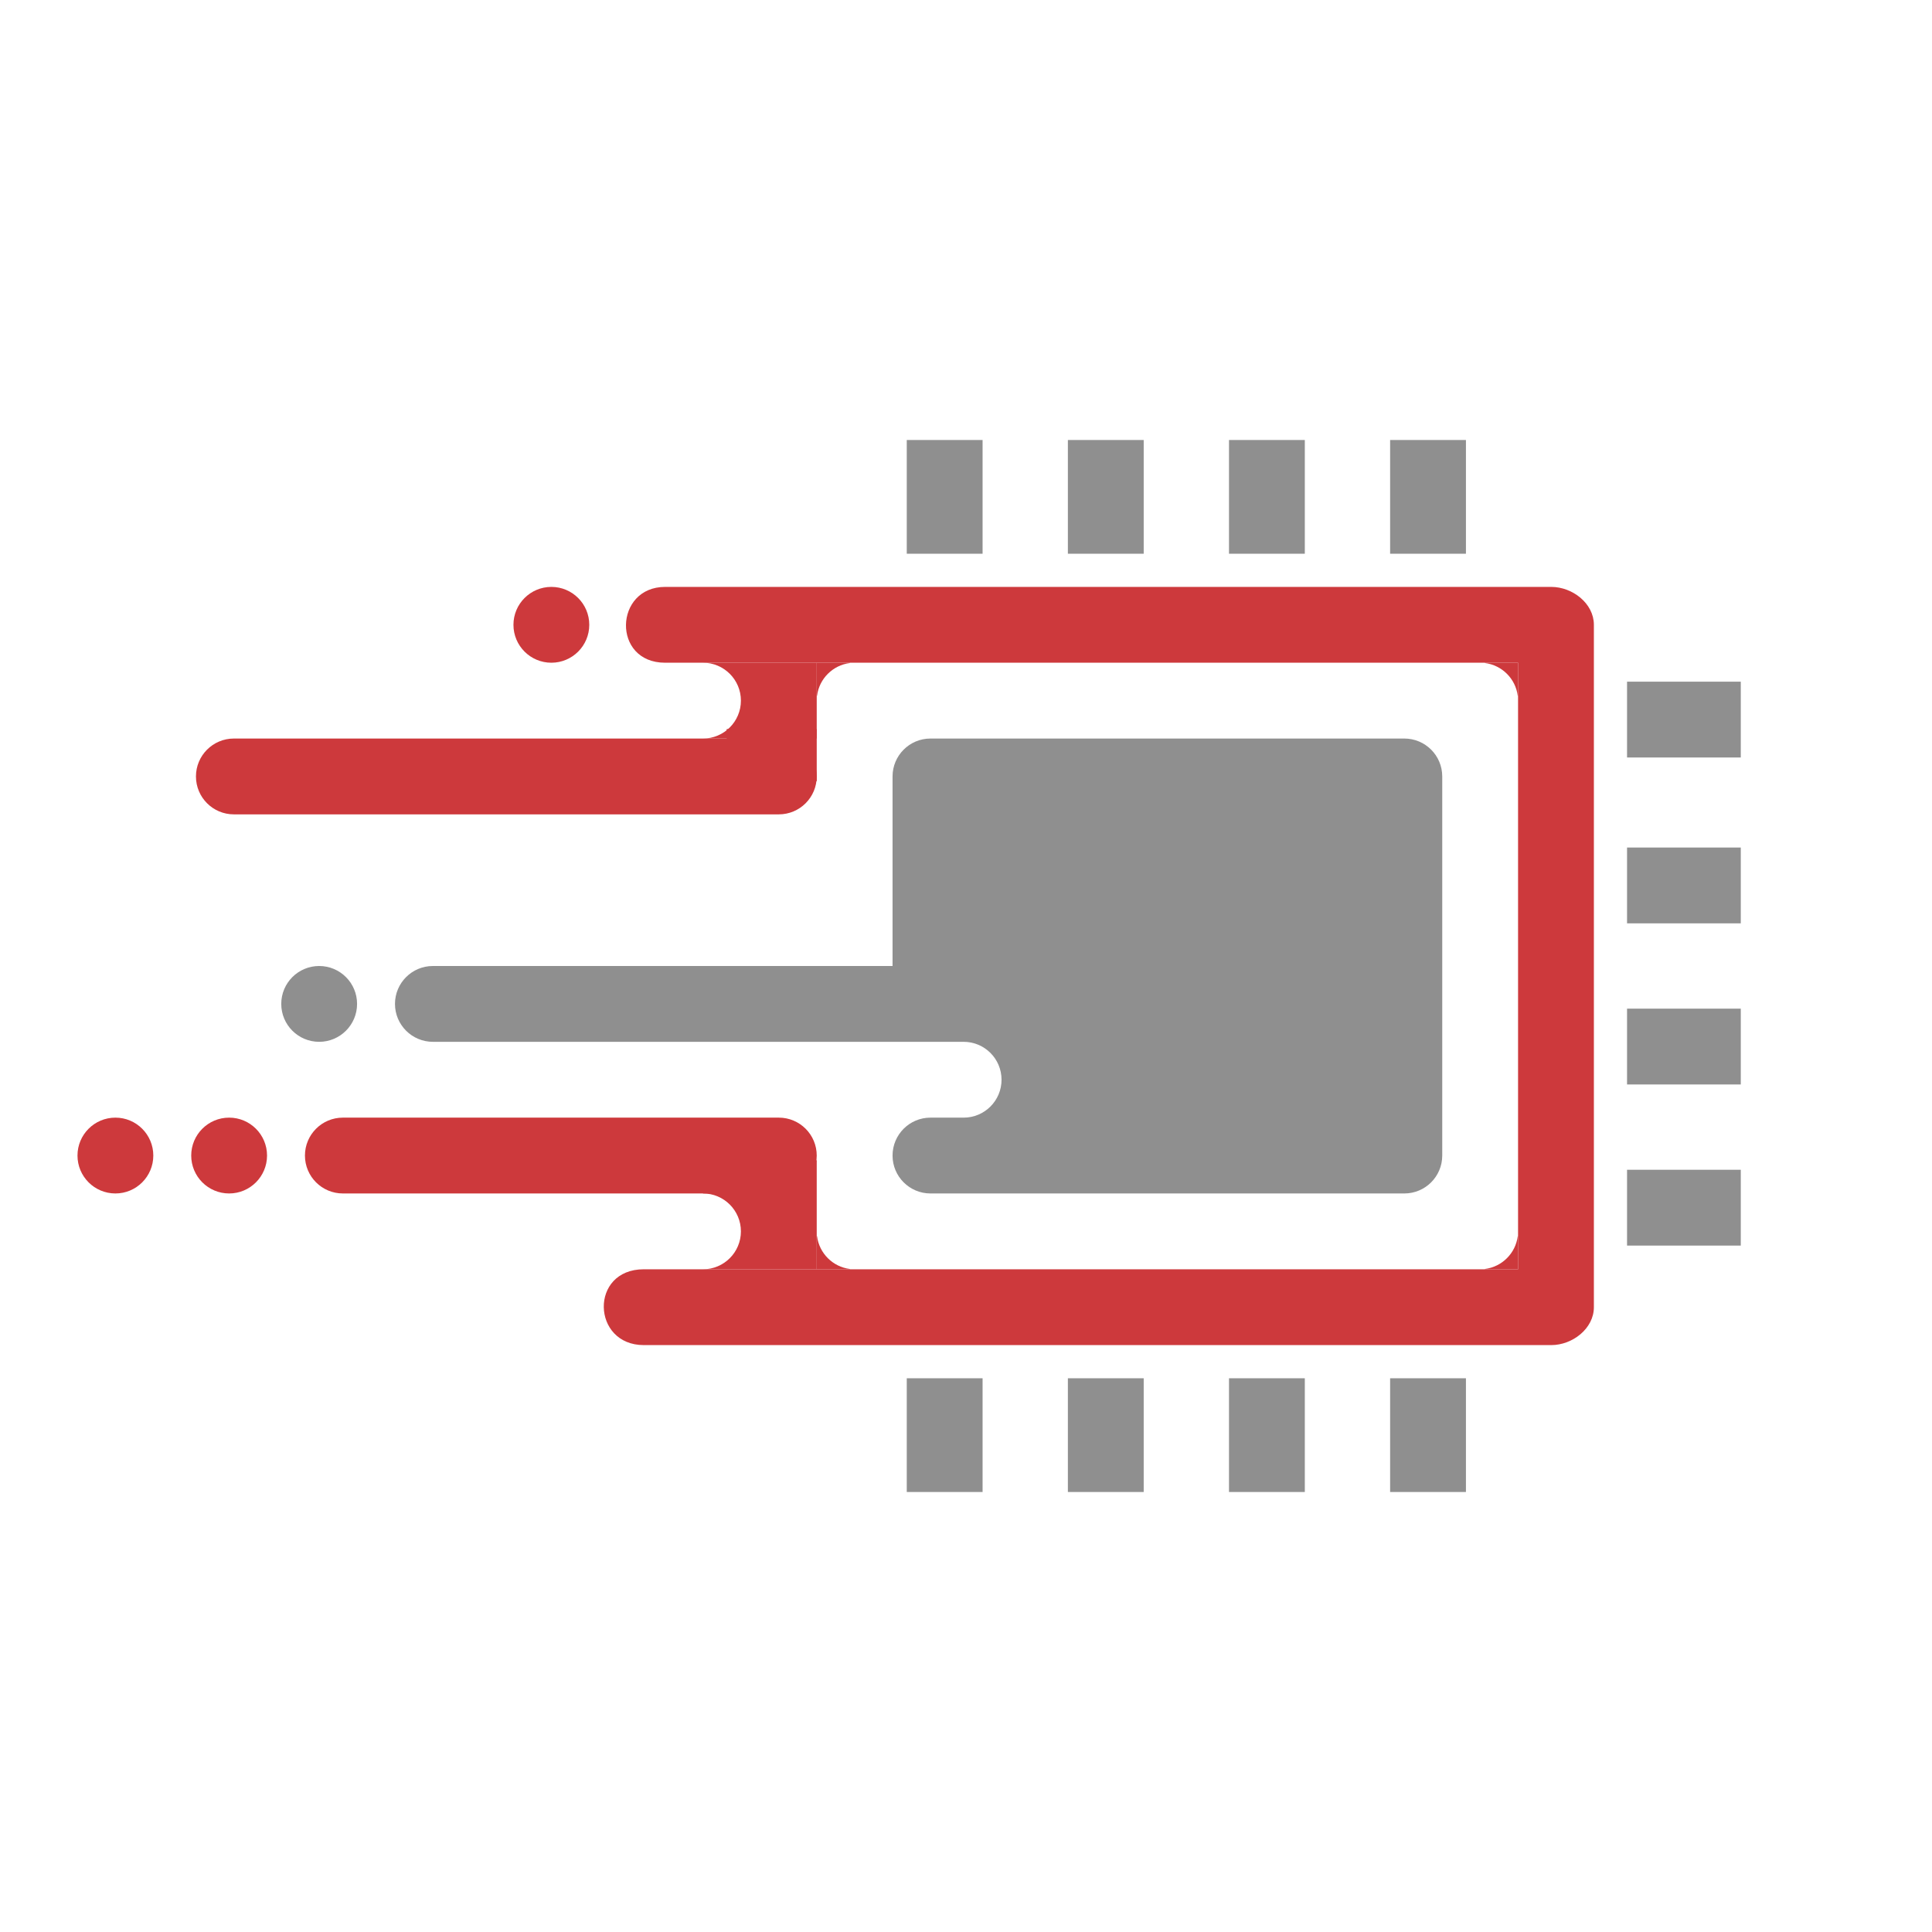
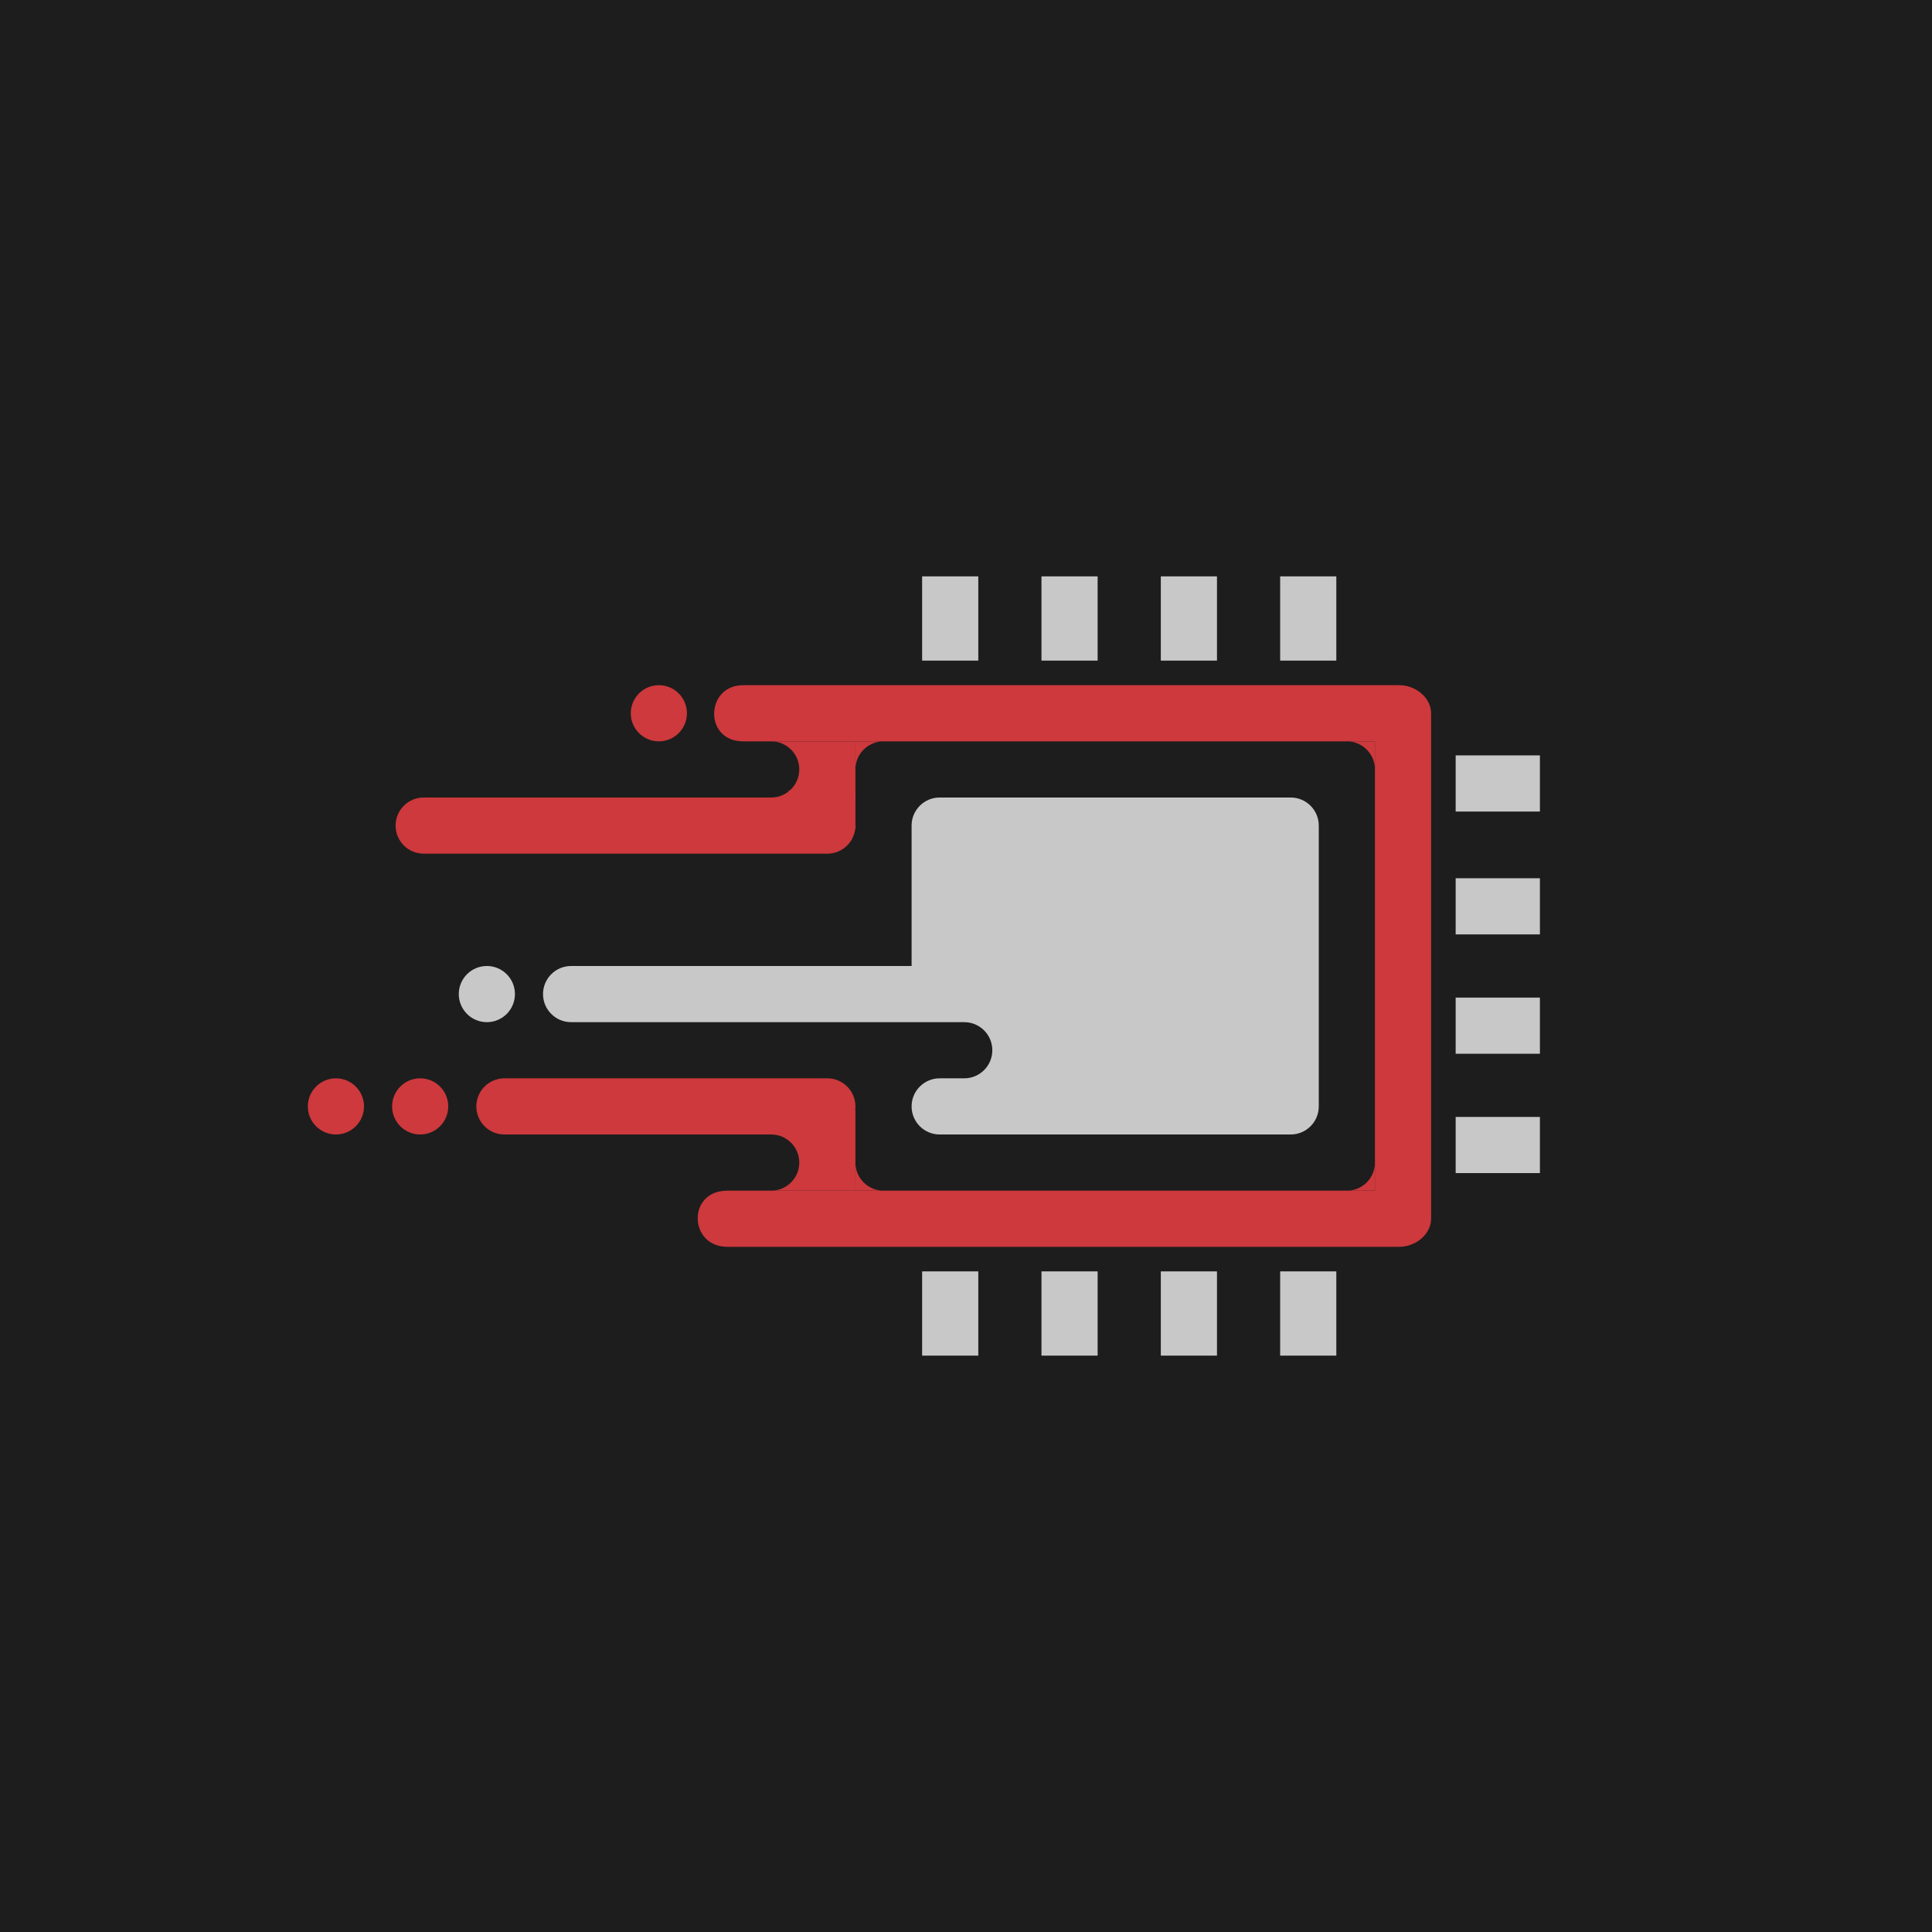
<svg xmlns="http://www.w3.org/2000/svg" viewBox="0 0 512 512" role="img" aria-label="UWHPC">
-   <style>
-     /* Brand grey washes out on a white tab strip; darken it in light mode. */
-     .g { fill: #8f8f8f; }
-     @media (prefers-color-scheme: dark) { .g { fill: #c8c8c8; } }
-   </style>
-   <svg x="13.0" y="109.07" width="486" height="293.86" viewBox="46 154 387 234" preserveAspectRatio="xMidYMid meet">
+   <rect width="512" height="512" fill="#1d1d1d" />
+   <svg x="76" y="147.15" width="360" height="217.7" viewBox="46 154 387 234" preserveAspectRatio="xMidYMid meet">
    <rect x="189" y="221" width="19" height="11" fill="#CD393C" />
    <path d="M356 335V207L176 207C164.743 207 165.247 191 176 191H363C367.5 191 372 194.5 372 199V335V343C372 347.5 367.5 351 363 351H171.5C160.5 351 160 335 171.5 335H356Z" fill="#CD393C" />
    <rect x="100" y="303" width="108" height="16" rx="8" fill="#CD393C" />
    <path d="M77 231C77 226.582 80.582 223 85 223H200C204.418 223 208 226.582 208 231C208 235.418 204.418 239 200 239H85C80.582 239 77 235.418 77 231Z" fill="#CD393C" />
    <circle cx="152" cy="199" r="8" fill="#CD393C" />
-     <circle cx="103" cy="279" r="8" class="g" fill="#c8c8c8" />
+     <circle cx="103" cy="279" r="8" fill="#c8c8c8" />
    <circle cx="84" cy="311" r="8" fill="#CD393C" />
    <circle cx="60" cy="311" r="8" fill="#CD393C" />
-     <rect x="243" y="160" width="24" height="16" transform="rotate(90 243 160)" class="g" fill="#c8c8c8" />
-     <rect x="311" y="160" width="24" height="16" transform="rotate(90 311 160)" class="g" fill="#c8c8c8" />
-     <rect x="277" y="160" width="24" height="16" transform="rotate(90 277 160)" class="g" fill="#c8c8c8" />
-     <rect x="345" y="160" width="24" height="16" transform="rotate(90 345 160)" class="g" fill="#c8c8c8" />
-     <rect x="243" y="358" width="24" height="16" transform="rotate(90 243 358)" class="g" fill="#c8c8c8" />
-     <rect x="311" y="358" width="24" height="16" transform="rotate(90 311 358)" class="g" fill="#c8c8c8" />
-     <rect x="277" y="358" width="24" height="16" transform="rotate(90 277 358)" class="g" fill="#c8c8c8" />
-     <rect x="345" y="358" width="24" height="16" transform="rotate(90 345 358)" class="g" fill="#c8c8c8" />
-     <rect x="403" y="227" width="24" height="16" transform="rotate(-180 403 227)" class="g" fill="#c8c8c8" />
-     <rect x="403" y="296" width="24" height="16" transform="rotate(-180 403 296)" class="g" fill="#c8c8c8" />
-     <rect x="403" y="262" width="24" height="16" transform="rotate(-180 403 262)" class="g" fill="#c8c8c8" />
-     <rect x="403" y="330" width="24" height="16" transform="rotate(-180 403 330)" class="g" fill="#c8c8c8" />
+     <rect x="243" y="160" width="24" height="16" transform="rotate(90 243 160)" fill="#c8c8c8" />
+     <rect x="311" y="160" width="24" height="16" transform="rotate(90 311 160)" fill="#c8c8c8" />
+     <rect x="277" y="160" width="24" height="16" transform="rotate(90 277 160)" fill="#c8c8c8" />
+     <rect x="345" y="160" width="24" height="16" transform="rotate(90 345 160)" fill="#c8c8c8" />
+     <rect x="243" y="358" width="24" height="16" transform="rotate(90 243 358)" fill="#c8c8c8" />
+     <rect x="311" y="358" width="24" height="16" transform="rotate(90 311 358)" fill="#c8c8c8" />
+     <rect x="277" y="358" width="24" height="16" transform="rotate(90 277 358)" fill="#c8c8c8" />
+     <rect x="345" y="358" width="24" height="16" transform="rotate(90 345 358)" fill="#c8c8c8" />
+     <rect x="403" y="227" width="24" height="16" transform="rotate(-180 403 227)" fill="#c8c8c8" />
+     <rect x="403" y="296" width="24" height="16" transform="rotate(-180 403 296)" fill="#c8c8c8" />
+     <rect x="403" y="262" width="24" height="16" transform="rotate(-180 403 262)" fill="#c8c8c8" />
+     <rect x="403" y="330" width="24" height="16" transform="rotate(-180 403 330)" fill="#c8c8c8" />
    <path d="M208 223H184C188.418 223 192 219.418 192 215C192 210.582 188.418 207 184 207H208V223Z" fill="#CD393C" />
    <path d="M356 214H355.936C355.484 210.381 352.619 207.515 349 207.063V207H356V214Z" fill="#CD393C" />
    <path d="M215 207L215 207.064C211.381 207.516 208.515 210.381 208.063 214L208 214L208 207L215 207Z" fill="#CD393C" />
    <path d="M208 328L208.064 328C208.516 331.619 211.381 334.485 215 334.937L215 335L208 335L208 328Z" fill="#CD393C" />
    <path d="M349 335L349 334.936C352.619 334.484 355.485 331.619 355.937 328L356 328L356 335L349 335Z" fill="#CD393C" />
    <path d="M208 335H184C188.418 335 192 331.418 192 327C192 322.582 188.418 319 184 319V312H208V335Z" fill="#CD393C" />
-     <path d="M332 223C336.418 223 340 226.582 340 231V311C340 315.418 336.418 319 332 319H232C227.582 319 224 315.418 224 311C224 306.582 227.582 303 232 303H239C243.418 303 247 299.418 247 295C247 290.582 243.418 287 239 287H127C122.582 287 119 283.418 119 279C119 274.582 122.582 271 127 271H224V231C224 226.582 227.582 223 232 223H332Z" class="g" fill="#c8c8c8" />
+     <path d="M332 223C336.418 223 340 226.582 340 231V311C340 315.418 336.418 319 332 319H232C227.582 319 224 315.418 224 311C224 306.582 227.582 303 232 303H239C243.418 303 247 299.418 247 295C247 290.582 243.418 287 239 287H127C122.582 287 119 283.418 119 279C119 274.582 122.582 271 127 271H224V231C224 226.582 227.582 223 232 223H332Z" fill="#c8c8c8" />
  </svg>
</svg>
